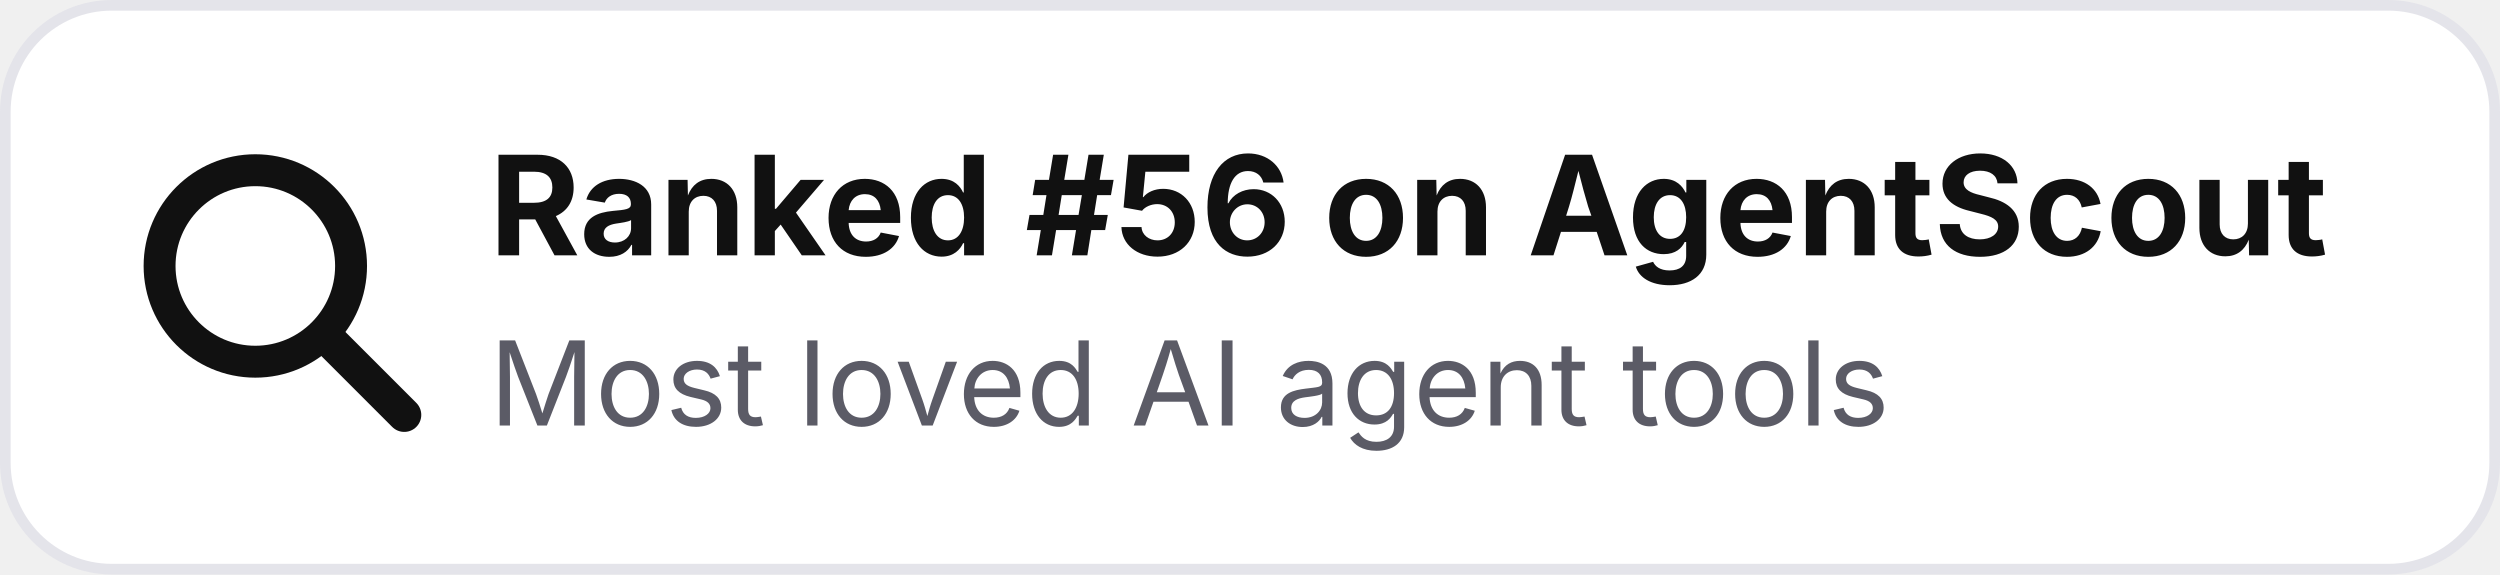
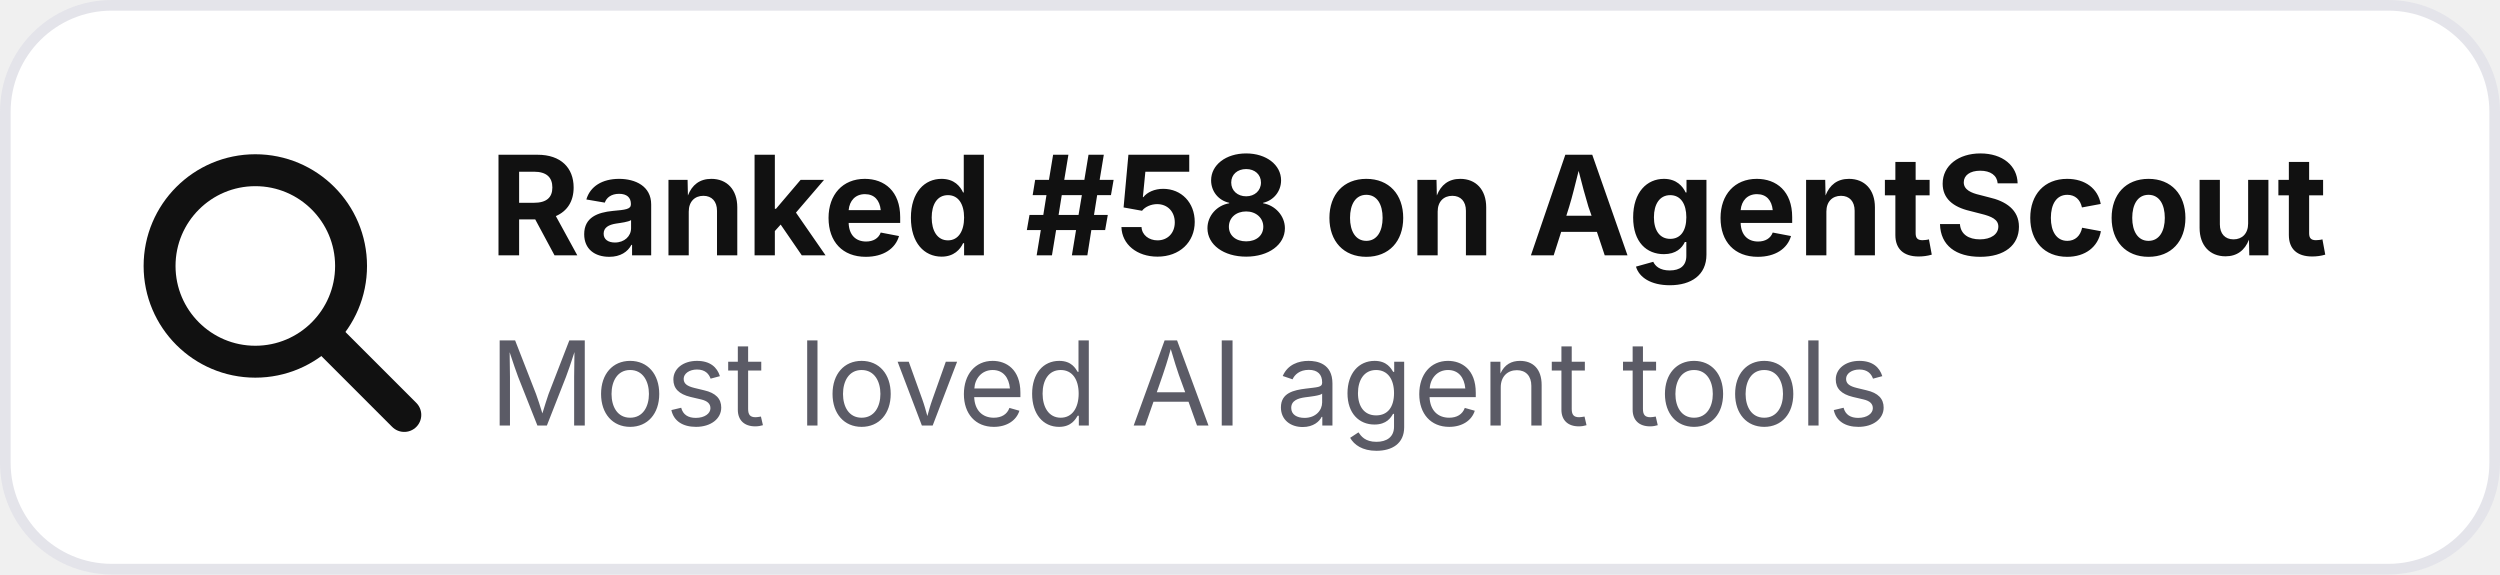
- <svg xmlns="http://www.w3.org/2000/svg" width="235" height="54" viewBox="0 0 235 54" role="img" aria-label="Ranked #56 on AgentScout">
+ <svg xmlns="http://www.w3.org/2000/svg" width="235" height="54" viewBox="0 0 235 54" role="img" aria-label="Ranked #58 on AgentScout">
  <rect x=".5" y=".5" width="234" height="53" rx="10" fill="#ffffff" stroke="#e4e4ea" />
  <circle cx="24" cy="25" r="9" fill="none" stroke="#111111" stroke-width="3" />
  <path d="M31 32l7 7" stroke="#111111" stroke-width="3.2" stroke-linecap="round" />
-   <text x="46" y="24" font-family="Inter,Segoe UI,Arial,sans-serif" font-size="13" font-weight="700" fill="#111111">Ranked #56 on AgentScout</text>
+   <text x="46" y="24" font-family="Inter,Segoe UI,Arial,sans-serif" font-size="13" font-weight="700" fill="#111111">Ranked #58 on AgentScout</text>
  <text x="46" y="40" font-family="Inter,Segoe UI,Arial,sans-serif" font-size="11" fill="#5b5b66">Most loved AI agent tools</text>
</svg>
